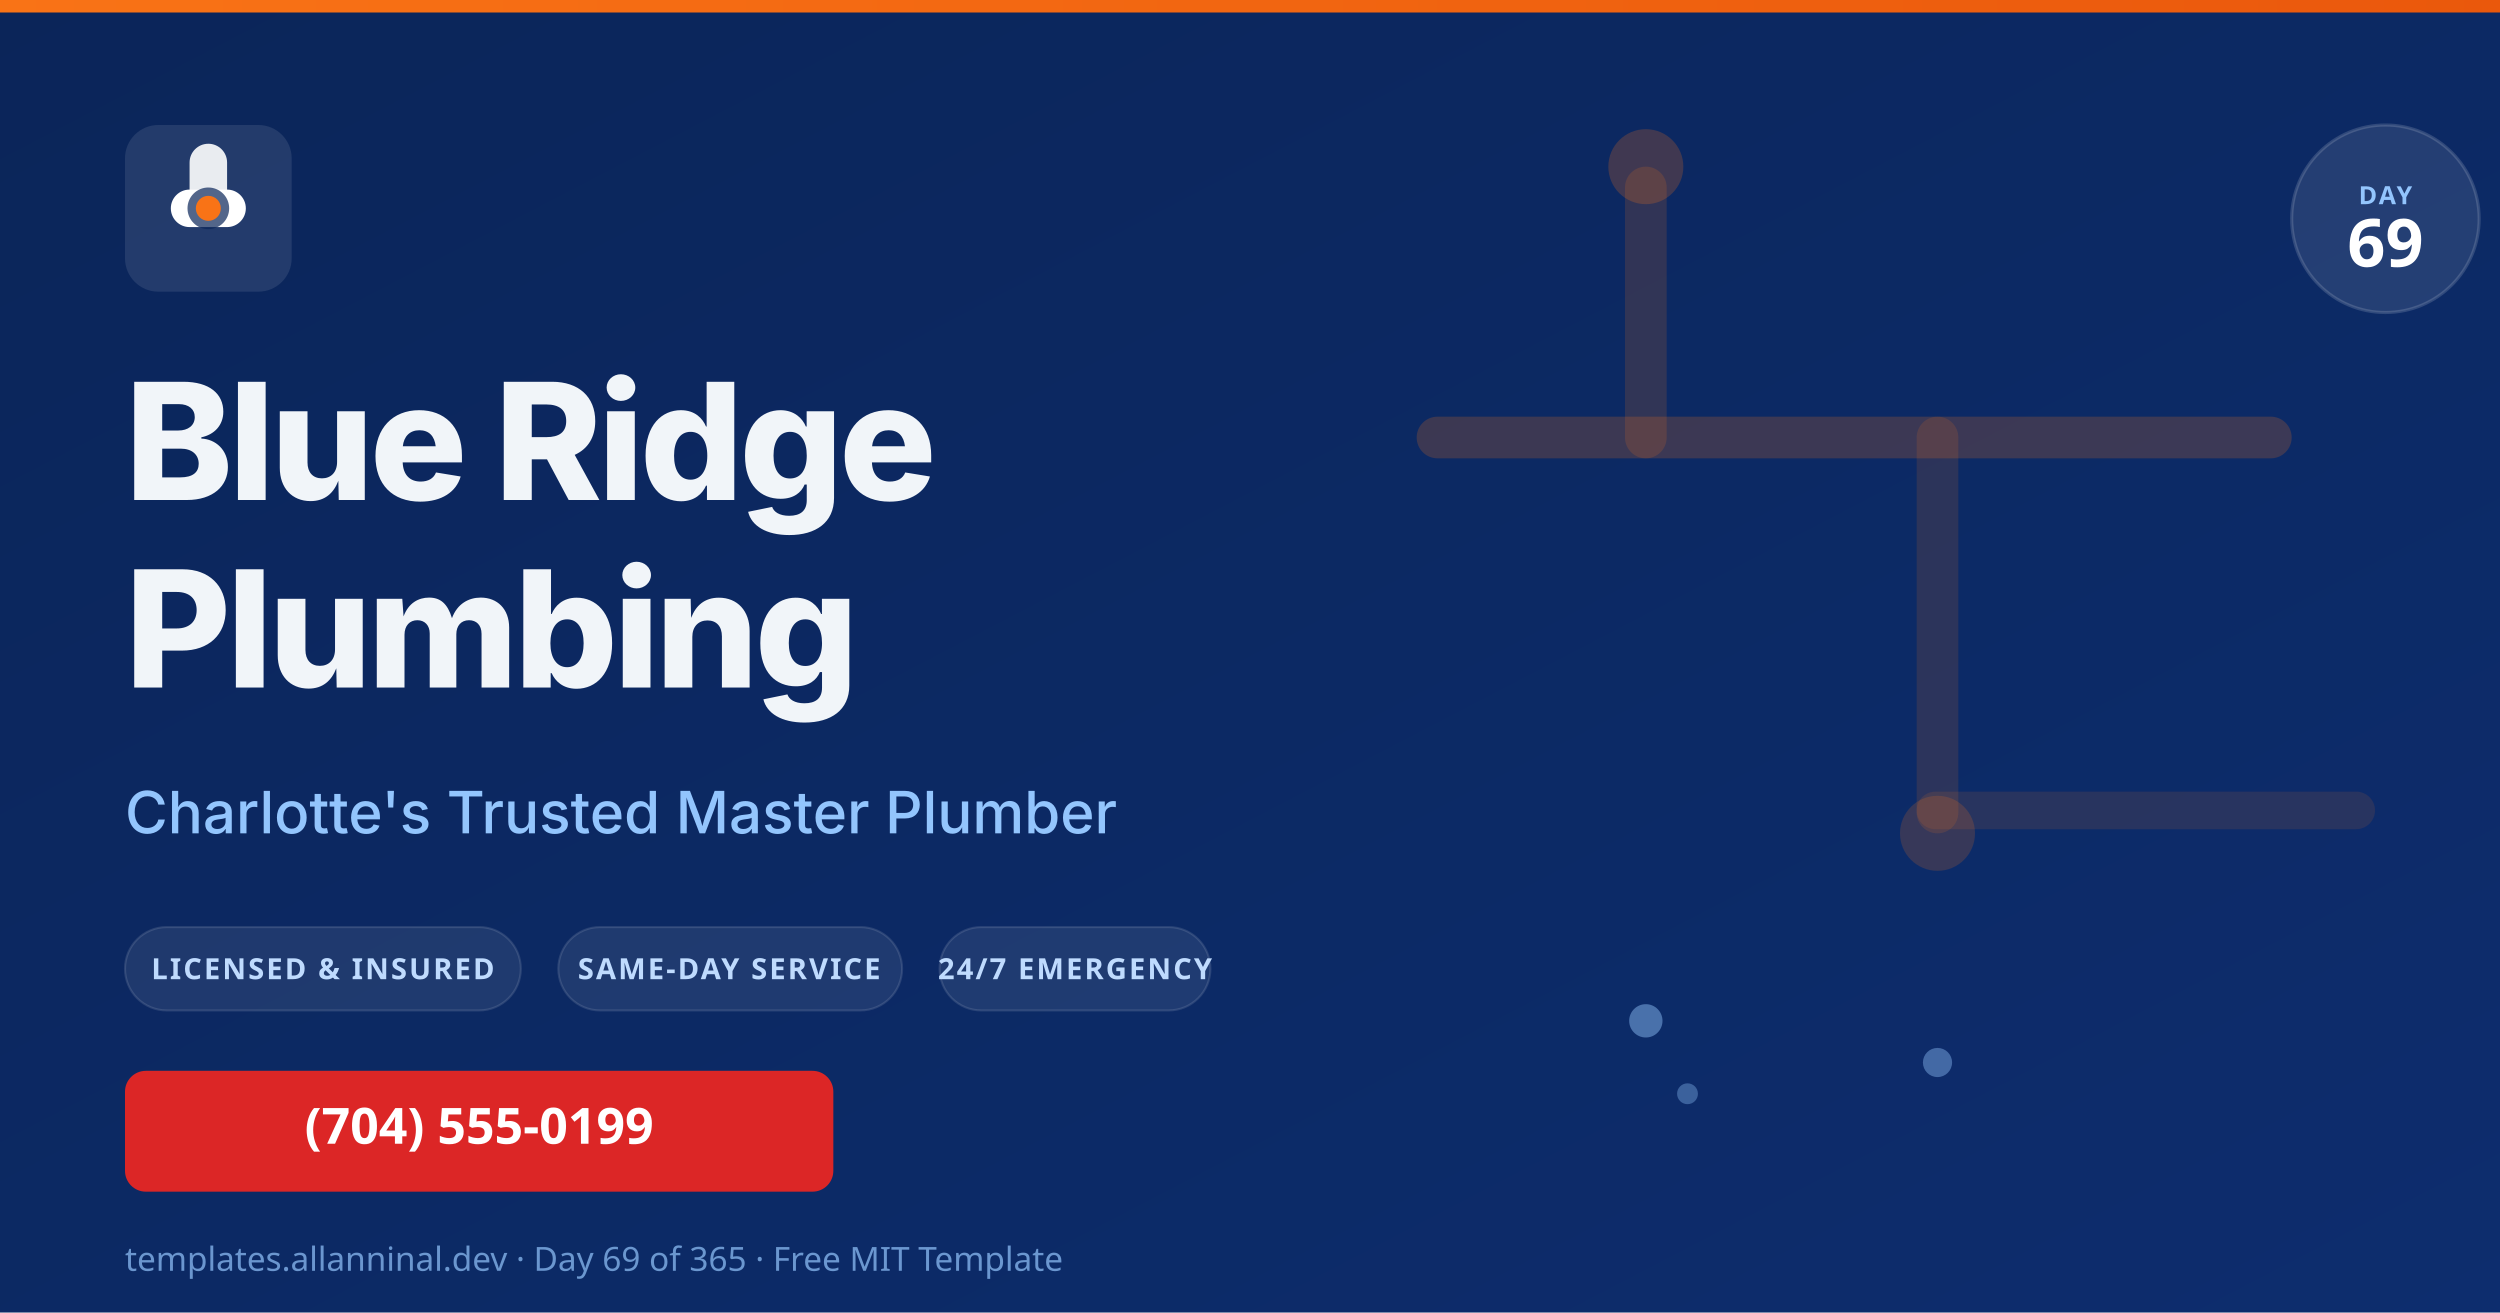
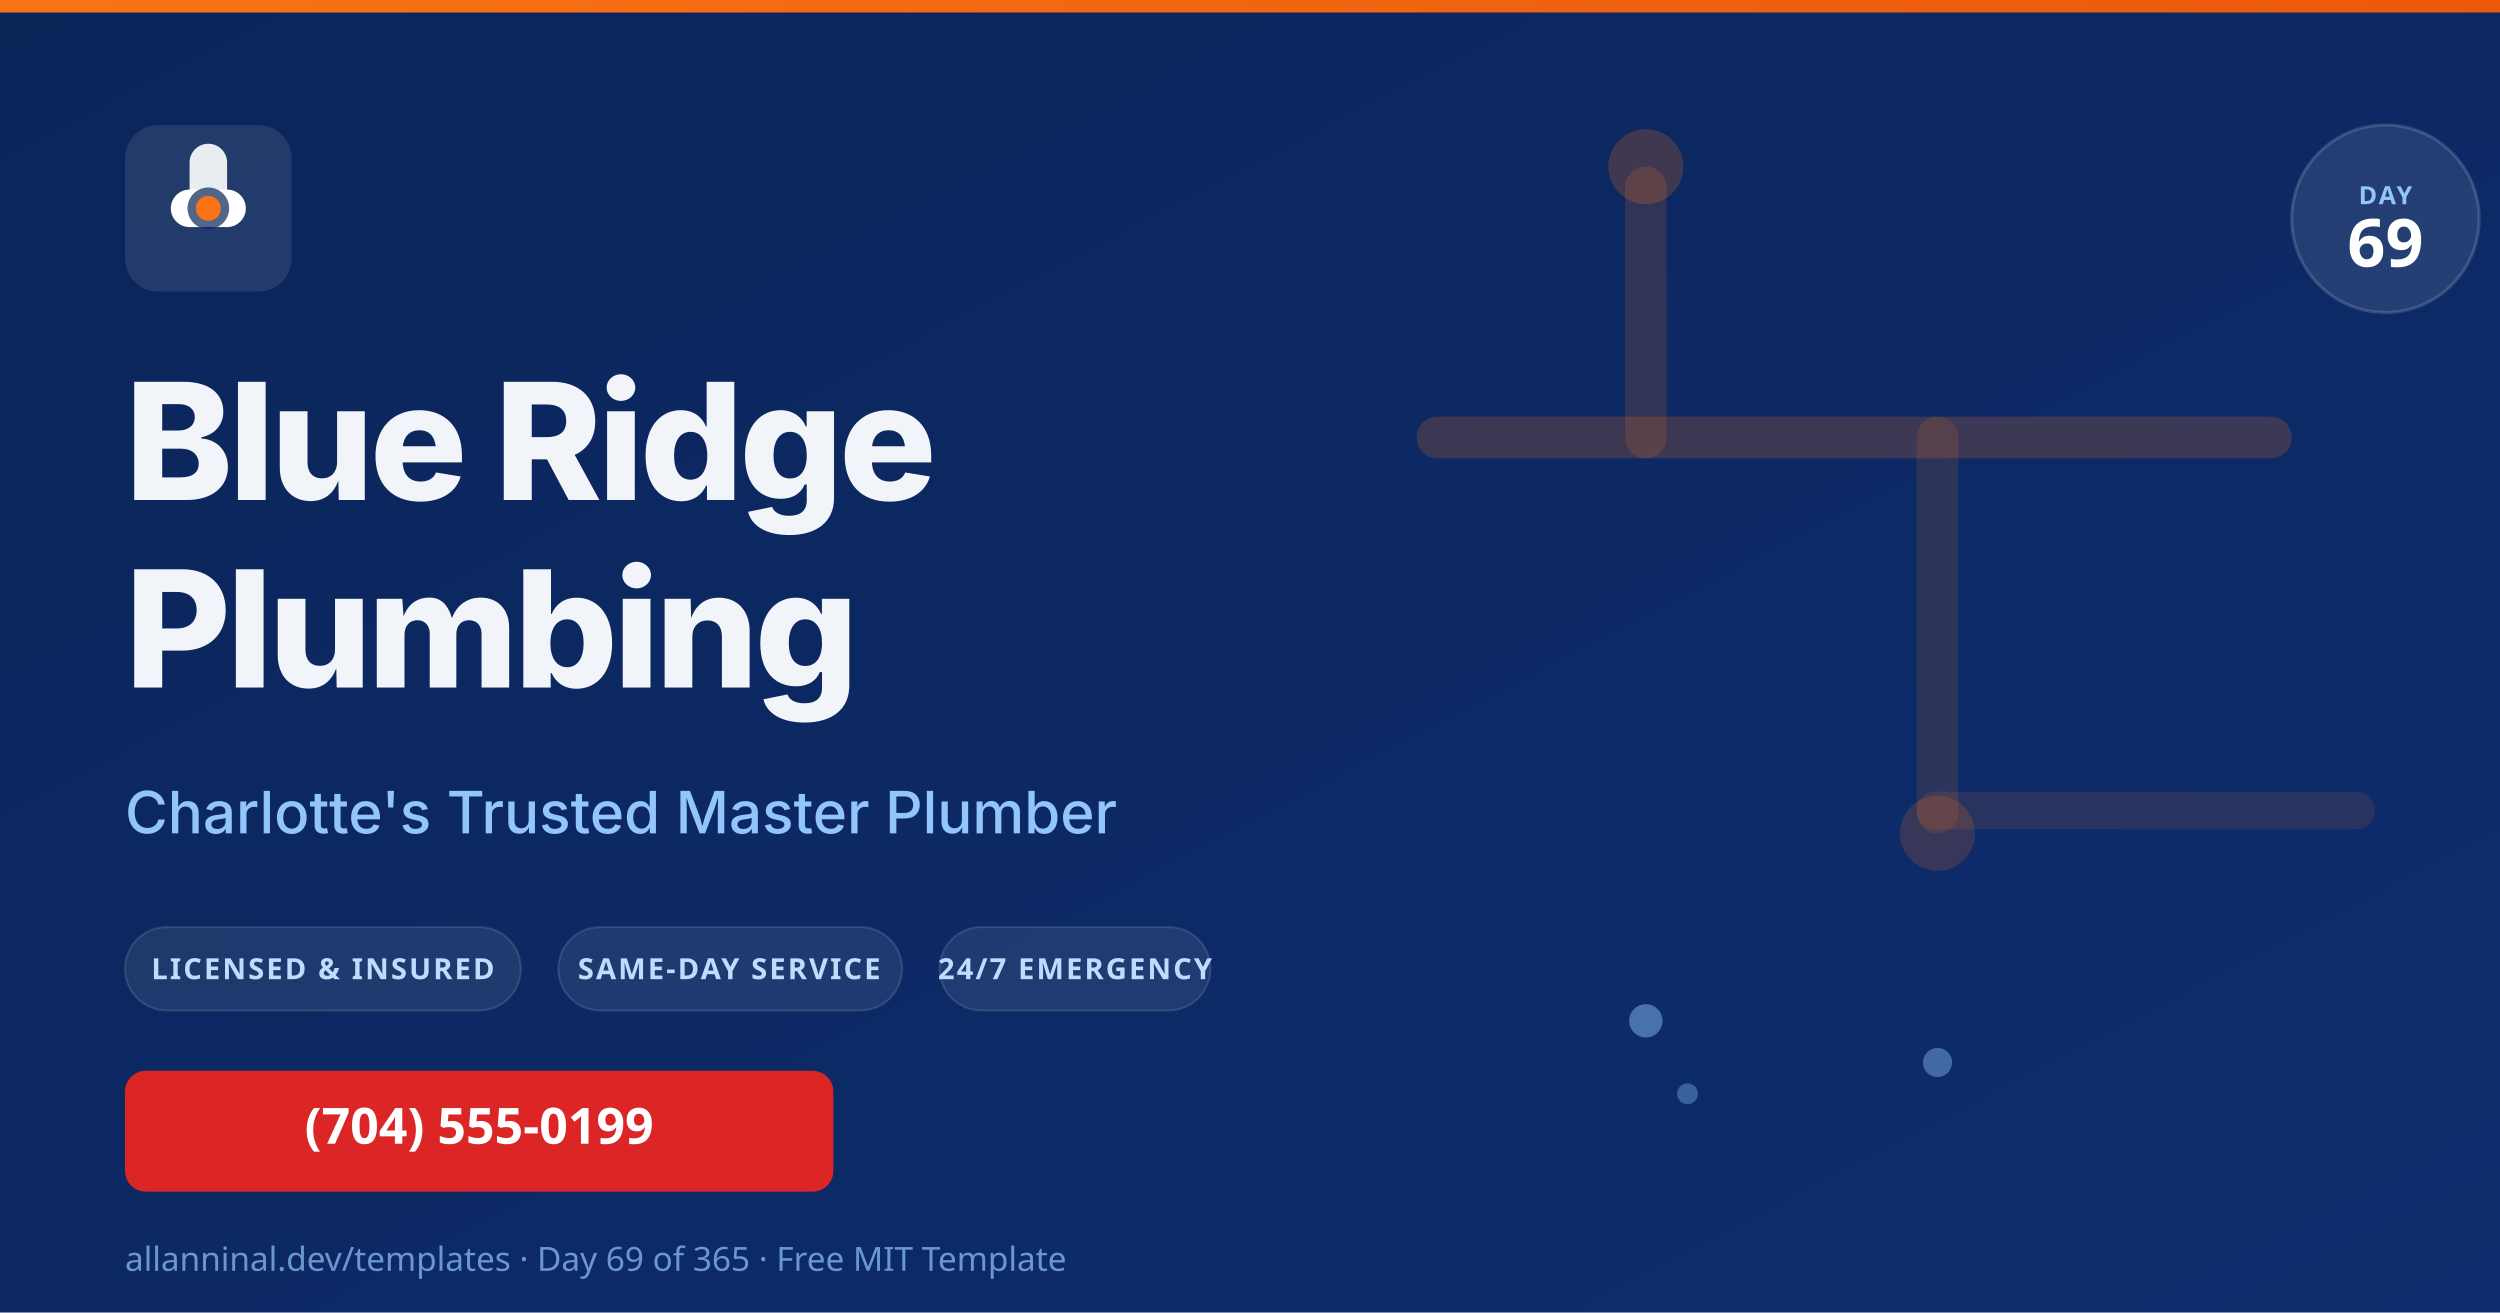
<svg xmlns="http://www.w3.org/2000/svg" viewBox="0 0 1200 630" width="1200" height="630">
  <defs>
    <linearGradient id="bg" x1="0%" y1="0%" x2="100%" y2="100%">
      <stop offset="0%" stop-color="#0B2559" />
      <stop offset="100%" stop-color="#0D2D6E" />
    </linearGradient>
    <linearGradient id="accent" x1="0%" y1="0%" x2="100%" y2="0%">
      <stop offset="0%" stop-color="#F97316" />
      <stop offset="100%" stop-color="#EA580C" />
    </linearGradient>
  </defs>
  <rect width="1200" height="630" fill="url(#bg)" />
  <rect x="680" y="200" width="420" height="20" rx="10" fill="#F97316" opacity="0.20" />
  <rect x="780" y="80" width="20" height="140" rx="10" fill="#F97316" opacity="0.16" />
  <circle cx="790" cy="80" r="18" fill="#F97316" opacity="0.22" />
  <rect x="920" y="200" width="20" height="200" rx="10" fill="#F97316" opacity="0.14" />
  <circle cx="930" cy="400" r="18" fill="#F97316" opacity="0.18" />
  <rect x="920" y="380" width="220" height="18" rx="9" fill="#F97316" opacity="0.12" />
  <circle cx="790" cy="490" r="8" fill="#93C5FD" opacity="0.45" />
  <circle cx="810" cy="525" r="5" fill="#93C5FD" opacity="0.35" />
  <circle cx="930" cy="510" r="7" fill="#93C5FD" opacity="0.40" />
  <rect x="60" y="60" width="80" height="80" rx="16" fill="rgba(255,255,255,0.10)" />
  <rect x="82" y="91" width="36" height="18" rx="9" fill="#FFFFFF" />
  <rect x="91" y="69" width="18" height="36" rx="9" fill="#FFFFFF" opacity="0.90" />
  <circle cx="100" cy="100" r="10" fill="rgba(11,37,89,0.7)" />
  <circle cx="100" cy="100" r="6" fill="#F97316" />
  <rect x="0" y="0" width="1200" height="6" fill="url(#accent)" />
  <text x="60" y="240" font-family="system-ui,-apple-system,sans-serif" font-size="78" font-weight="800" fill="#F1F5F9" letter-spacing="-2">Blue Ridge</text>
  <text x="60" y="330" font-family="system-ui,-apple-system,sans-serif" font-size="78" font-weight="800" fill="#F1F5F9" letter-spacing="-2">Plumbing</text>
  <text x="60" y="400" font-family="system-ui,-apple-system,sans-serif" font-size="28" fill="#93C5FD" font-weight="500">Charlotte's Trusted Master Plumber</text>
  <rect x="60" y="445" width="190" height="40" rx="20" fill="rgba(255,255,255,0.08)" stroke="rgba(255,255,255,0.12)" stroke-width="1" />
  <text x="155" y="470" font-family="system-ui,sans-serif" font-size="14" fill="#BFDBFE" text-anchor="middle" font-weight="600" letter-spacing="1">LICENSED &amp; INSURED</text>
  <rect x="268" y="445" width="165" height="40" rx="20" fill="rgba(255,255,255,0.08)" stroke="rgba(255,255,255,0.12)" stroke-width="1" />
  <text x="350" y="470" font-family="system-ui,sans-serif" font-size="14" fill="#BFDBFE" text-anchor="middle" font-weight="600" letter-spacing="1">SAME-DAY SERVICE</text>
  <rect x="451" y="445" width="130" height="40" rx="20" fill="rgba(255,255,255,0.08)" stroke="rgba(255,255,255,0.12)" stroke-width="1" />
  <text x="516" y="470" font-family="system-ui,sans-serif" font-size="14" fill="#BFDBFE" text-anchor="middle" font-weight="600" letter-spacing="1">24/7 EMERGENCY</text>
  <rect x="60" y="514" width="340" height="58" rx="10" fill="#DC2626" />
  <text x="230" y="549" font-family="system-ui,sans-serif" font-size="24" fill="#FFFFFF" text-anchor="middle" font-weight="800">(704) 555-0199</text>
  <rect x="1100" y="60" width="90" height="90" rx="45" fill="rgba(255,255,255,0.10)" stroke="rgba(255,255,255,0.15)" stroke-width="1.5" />
  <text x="1145" y="98" font-family="system-ui,sans-serif" font-size="12" fill="#93C5FD" text-anchor="middle" font-weight="700" letter-spacing="1">DAY</text>
  <text x="1145" y="128" font-family="system-ui,sans-serif" font-size="32" fill="#FFFFFF" text-anchor="middle" font-weight="800">69</text>
-   <text x="60" y="610" font-family="system-ui,sans-serif" font-size="16" fill="rgba(147,197,253,0.70)">templates.allanninal.dev · Day 69 of 365 · Free MIT Template</text>
+   <text x="60" y="610" font-family="system-ui,sans-serif" font-size="16" fill="rgba(147,197,253,0.70)">allanninal.dev/templates · Day 69 of 365 · Free MIT Template</text>
</svg>
